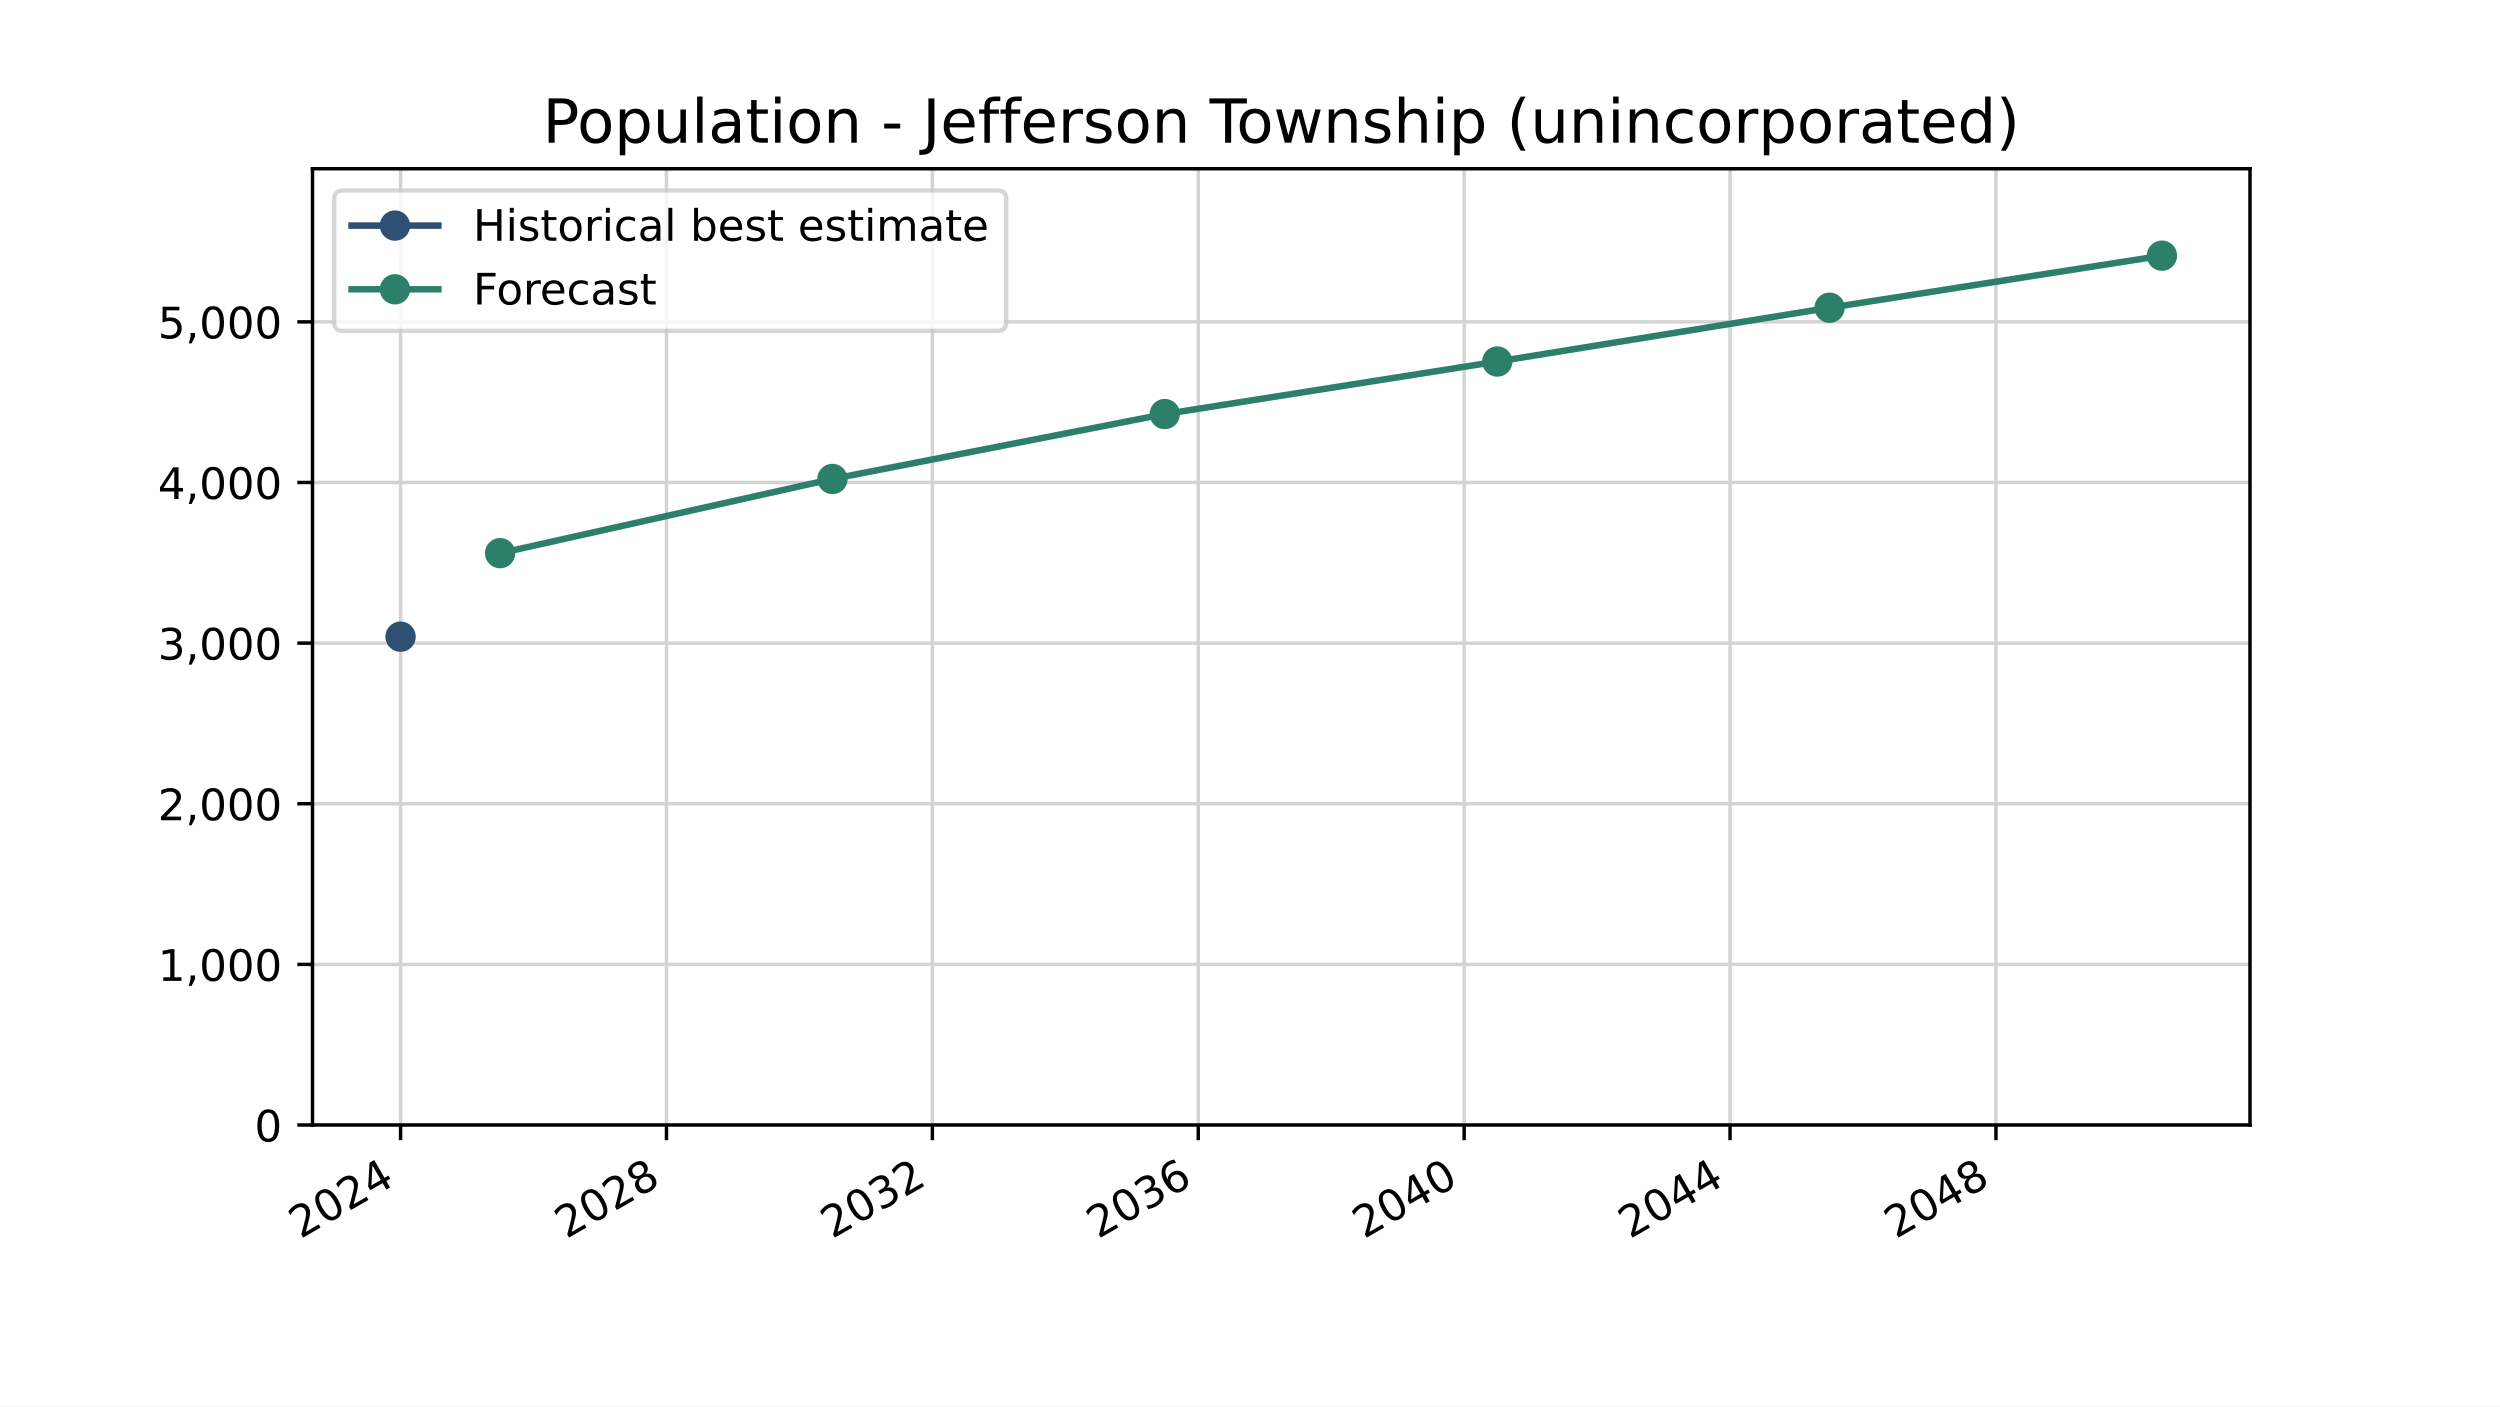
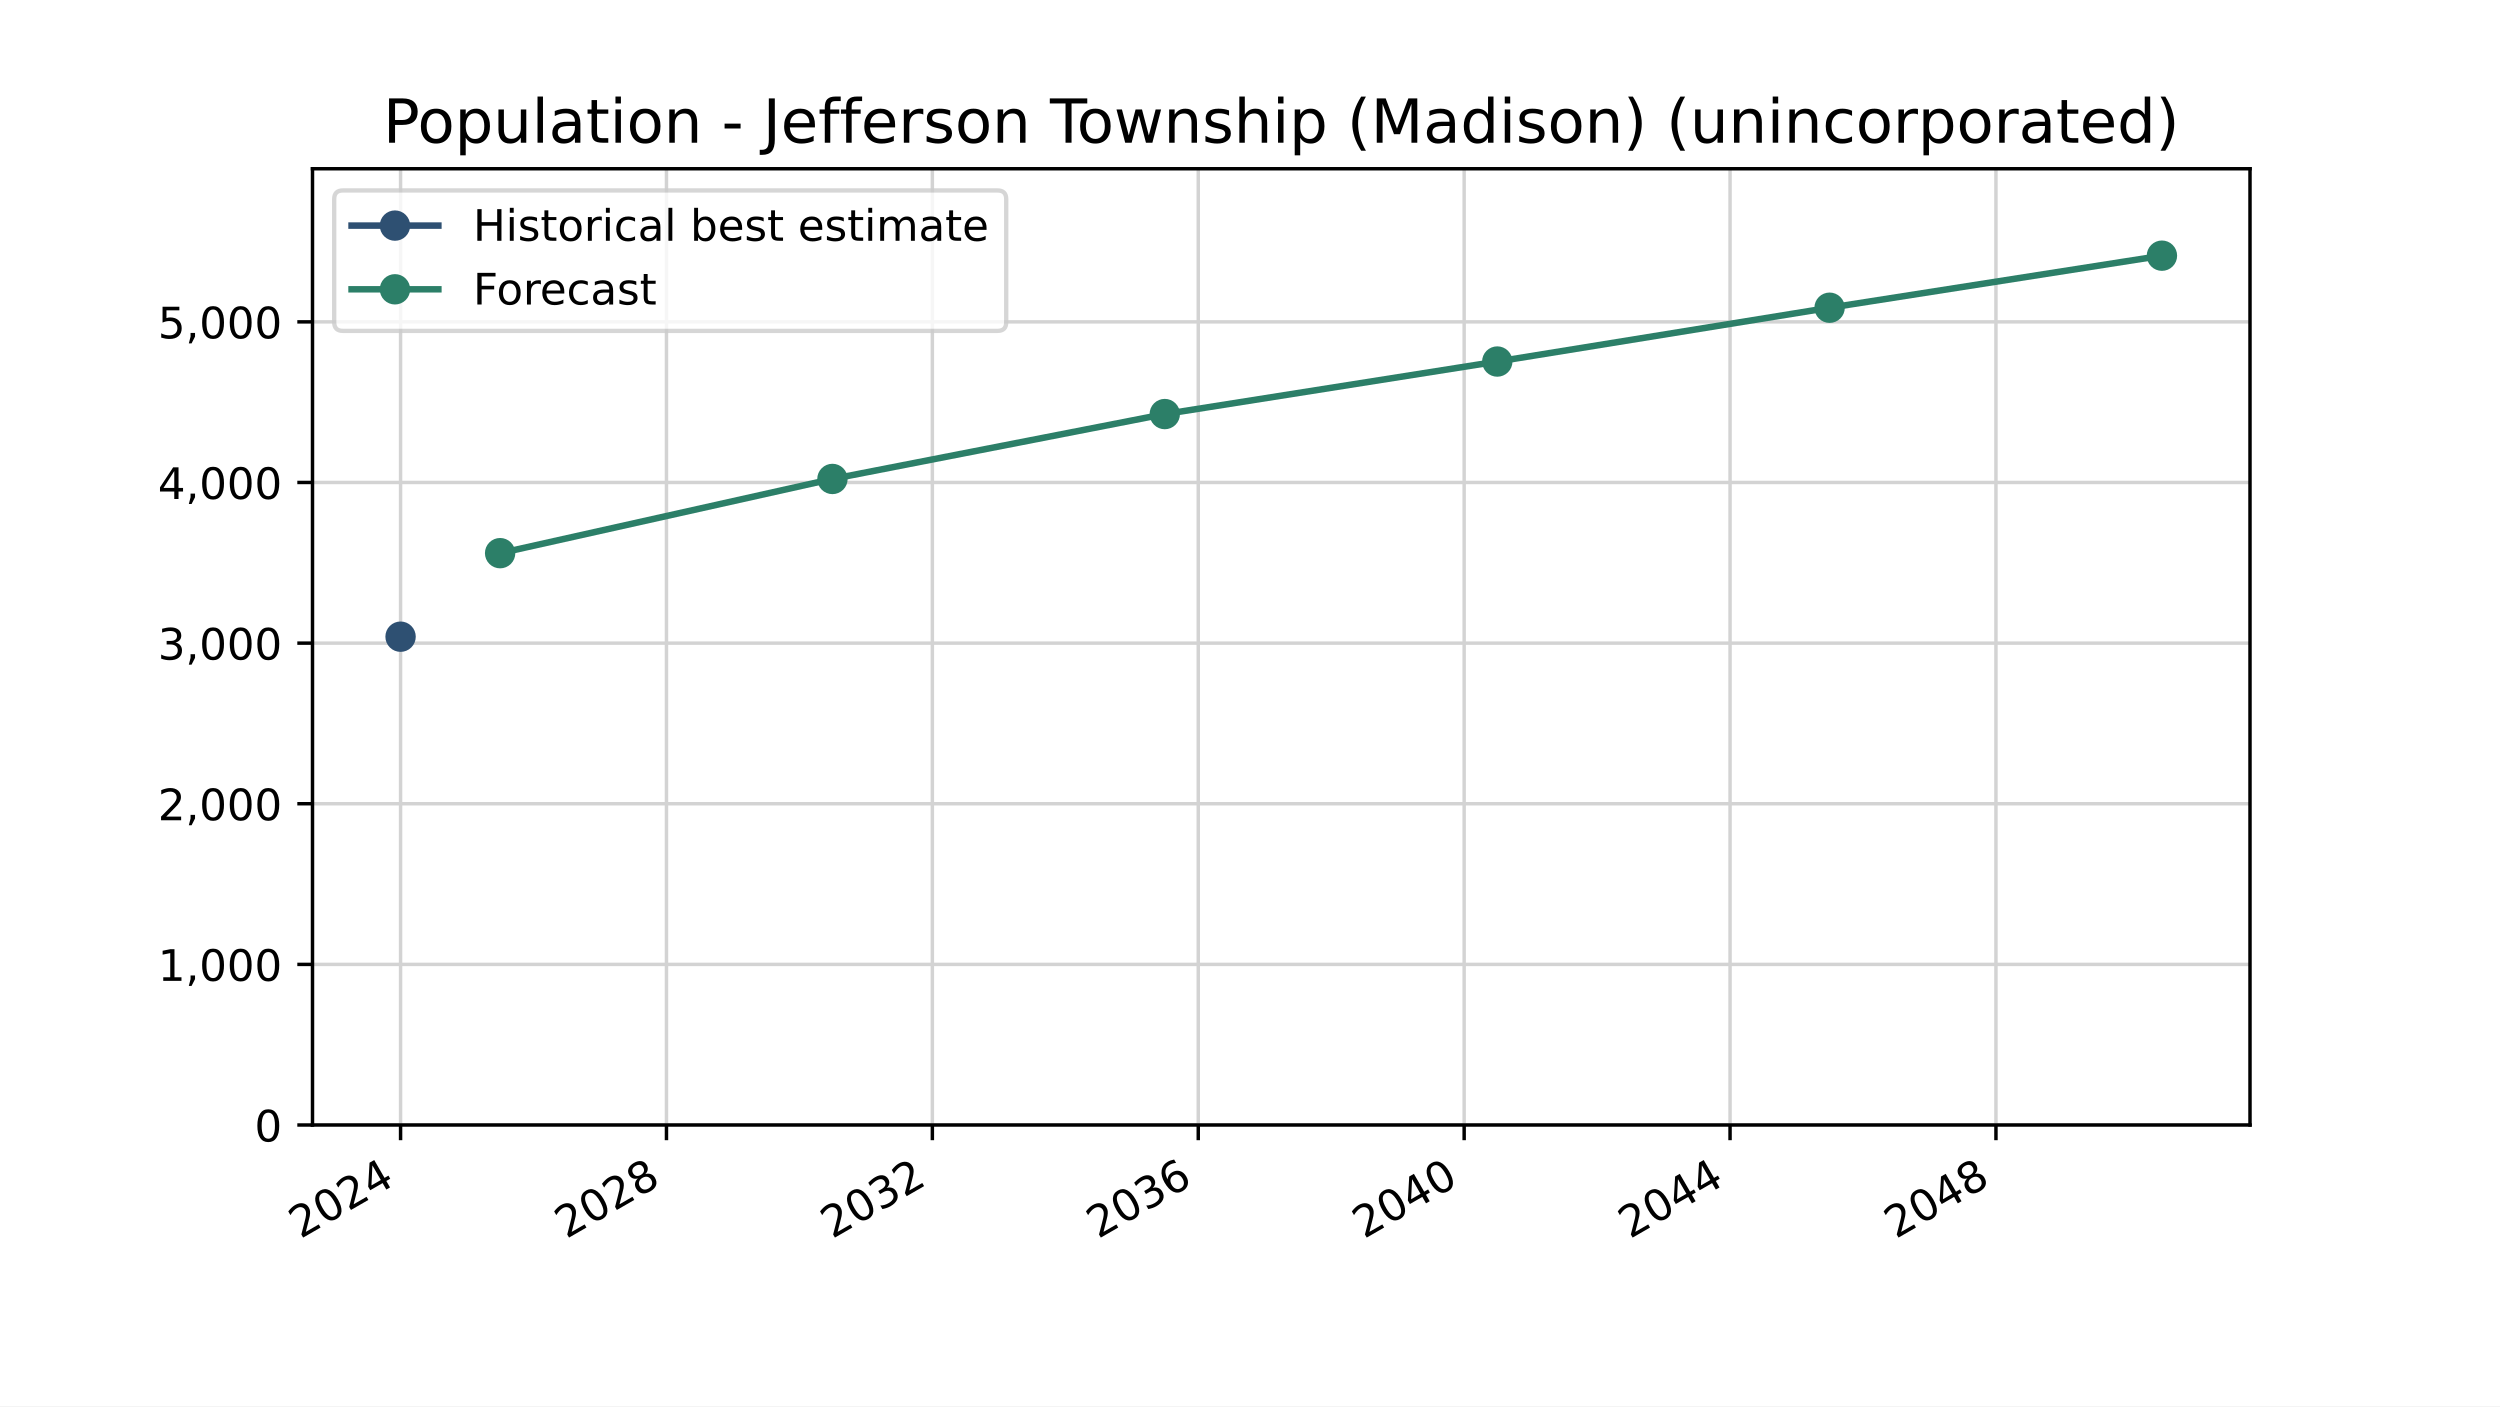
<svg xmlns="http://www.w3.org/2000/svg" xmlns:xlink="http://www.w3.org/1999/xlink" width="576pt" height="324pt" viewBox="0 0 576 324" version="1.1">
  <defs>
    <style type="text/css">*{stroke-linejoin: round; stroke-linecap: butt}</style>
  </defs>
  <g id="figure_1">
    <g id="patch_1">
      <path d="M 0 324  L 576 324  L 576 0  L 0 0  z " style="fill: #ffffff" />
    </g>
    <g id="axes_1">
      <g id="patch_2">
        <path d="M 72 259.2  L 518.4 259.2  L 518.4 38.88  L 72 38.88  z " style="fill: #ffffff" />
      </g>
      <g id="matplotlib.axis_1">
        <g id="xtick_1">
          <g id="line2d_1">
-             <path d="M 92.291 259.2  L 92.291 38.88  " clip-path="url(#pefc63d8997)" style="fill: none; stroke: #d3d3d3; stroke-width: 0.8; stroke-linecap: square" />
+             <path d="M 92.291 259.2  L 92.291 38.88  " clip-path="url(#p78a0b657a8)" style="fill: none; stroke: #d3d3d3; stroke-width: 0.8; stroke-linecap: square" />
          </g>
          <g id="line2d_2">
            <defs>
-               <path id="mc615400200" d="M 0 0  L 0 3.5  " style="stroke: #000000; stroke-width: 0.8" />
+               <path id="m86d78592ef" d="M 0 0  L 0 3.5  " style="stroke: #000000; stroke-width: 0.8" />
            </defs>
            <g>
-               <use xlink:href="#mc615400200" x="92.291" y="259.2" style="stroke: #000000; stroke-width: 0.8" />
+               <use xlink:href="#m86d78592ef" x="92.291" y="259.2" style="stroke: #000000; stroke-width: 0.8" />
            </g>
          </g>
          <g id="text_1">
            <g transform="translate(69.21072 285.5054) rotate(-30) scale(0.1 -0.1)">
              <defs>
                <path id="DejaVuSans-32" d="M 1228 531  L 3431 531  L 3431 0  L 469 0  L 469 531  Q 828 903 1448 1529  Q 2069 2156 2228 2338  Q 2531 2678 2651 2914  Q 2772 3150 2772 3378  Q 2772 3750 2511 3984  Q 2250 4219 1831 4219  Q 1534 4219 1204 4116  Q 875 4013 500 3803  L 500 4441  Q 881 4594 1212 4672  Q 1544 4750 1819 4750  Q 2544 4750 2975 4387  Q 3406 4025 3406 3419  Q 3406 3131 3298 2873  Q 3191 2616 2906 2266  Q 2828 2175 2409 1742  Q 1991 1309 1228 531  z " transform="scale(0.015625)" />
                <path id="DejaVuSans-30" d="M 2034 4250  Q 1547 4250 1301 3770  Q 1056 3291 1056 2328  Q 1056 1369 1301 889  Q 1547 409 2034 409  Q 2525 409 2770 889  Q 3016 1369 3016 2328  Q 3016 3291 2770 3770  Q 2525 4250 2034 4250  z M 2034 4750  Q 2819 4750 3233 4129  Q 3647 3509 3647 2328  Q 3647 1150 3233 529  Q 2819 -91 2034 -91  Q 1250 -91 836 529  Q 422 1150 422 2328  Q 422 3509 836 4129  Q 1250 4750 2034 4750  z " transform="scale(0.015625)" />
                <path id="DejaVuSans-34" d="M 2419 4116  L 825 1625  L 2419 1625  L 2419 4116  z M 2253 4666  L 3047 4666  L 3047 1625  L 3713 1625  L 3713 1100  L 3047 1100  L 3047 0  L 2419 0  L 2419 1100  L 313 1100  L 313 1709  L 2253 4666  z " transform="scale(0.015625)" />
              </defs>
              <use xlink:href="#DejaVuSans-32" />
              <use xlink:href="#DejaVuSans-30" x="63.623" />
              <use xlink:href="#DejaVuSans-32" x="127.246" />
              <use xlink:href="#DejaVuSans-34" x="190.869" />
            </g>
          </g>
        </g>
        <g id="xtick_2">
          <g id="line2d_3">
-             <path d="M 153.554 259.2  L 153.554 38.88  " clip-path="url(#pefc63d8997)" style="fill: none; stroke: #d3d3d3; stroke-width: 0.8; stroke-linecap: square" />
+             <path d="M 153.554 259.2  L 153.554 38.88  " clip-path="url(#p78a0b657a8)" style="fill: none; stroke: #d3d3d3; stroke-width: 0.8; stroke-linecap: square" />
          </g>
          <g id="line2d_4">
            <g>
-               <use xlink:href="#mc615400200" x="153.554" y="259.2" style="stroke: #000000; stroke-width: 0.8" />
+               <use xlink:href="#m86d78592ef" x="153.554" y="259.2" style="stroke: #000000; stroke-width: 0.8" />
            </g>
          </g>
          <g id="text_2">
            <g transform="translate(130.4734 285.5054) rotate(-30) scale(0.1 -0.1)">
              <defs>
                <path id="DejaVuSans-38" d="M 2034 2216  Q 1584 2216 1326 1975  Q 1069 1734 1069 1313  Q 1069 891 1326 650  Q 1584 409 2034 409  Q 2484 409 2743 651  Q 3003 894 3003 1313  Q 3003 1734 2745 1975  Q 2488 2216 2034 2216  z M 1403 2484  Q 997 2584 770 2862  Q 544 3141 544 3541  Q 544 4100 942 4425  Q 1341 4750 2034 4750  Q 2731 4750 3128 4425  Q 3525 4100 3525 3541  Q 3525 3141 3298 2862  Q 3072 2584 2669 2484  Q 3125 2378 3379 2068  Q 3634 1759 3634 1313  Q 3634 634 3220 271  Q 2806 -91 2034 -91  Q 1263 -91 848 271  Q 434 634 434 1313  Q 434 1759 690 2068  Q 947 2378 1403 2484  z M 1172 3481  Q 1172 3119 1398 2916  Q 1625 2713 2034 2713  Q 2441 2713 2670 2916  Q 2900 3119 2900 3481  Q 2900 3844 2670 4047  Q 2441 4250 2034 4250  Q 1625 4250 1398 4047  Q 1172 3844 1172 3481  z " transform="scale(0.015625)" />
              </defs>
              <use xlink:href="#DejaVuSans-32" />
              <use xlink:href="#DejaVuSans-30" x="63.623" />
              <use xlink:href="#DejaVuSans-32" x="127.246" />
              <use xlink:href="#DejaVuSans-38" x="190.869" />
            </g>
          </g>
        </g>
        <g id="xtick_3">
          <g id="line2d_5">
-             <path d="M 214.816 259.2  L 214.816 38.88  " clip-path="url(#pefc63d8997)" style="fill: none; stroke: #d3d3d3; stroke-width: 0.8; stroke-linecap: square" />
+             <path d="M 214.816 259.2  L 214.816 38.88  " clip-path="url(#p78a0b657a8)" style="fill: none; stroke: #d3d3d3; stroke-width: 0.8; stroke-linecap: square" />
          </g>
          <g id="line2d_6">
            <g>
-               <use xlink:href="#mc615400200" x="214.816" y="259.2" style="stroke: #000000; stroke-width: 0.8" />
+               <use xlink:href="#m86d78592ef" x="214.816" y="259.2" style="stroke: #000000; stroke-width: 0.8" />
            </g>
          </g>
          <g id="text_3">
            <g transform="translate(191.7361 285.5054) rotate(-30) scale(0.1 -0.1)">
              <defs>
                <path id="DejaVuSans-33" d="M 2597 2516  Q 3050 2419 3304 2112  Q 3559 1806 3559 1356  Q 3559 666 3084 287  Q 2609 -91 1734 -91  Q 1441 -91 1130 -33  Q 819 25 488 141  L 488 750  Q 750 597 1062 519  Q 1375 441 1716 441  Q 2309 441 2620 675  Q 2931 909 2931 1356  Q 2931 1769 2642 2001  Q 2353 2234 1838 2234  L 1294 2234  L 1294 2753  L 1863 2753  Q 2328 2753 2575 2939  Q 2822 3125 2822 3475  Q 2822 3834 2567 4026  Q 2313 4219 1838 4219  Q 1578 4219 1281 4162  Q 984 4106 628 3988  L 628 4550  Q 988 4650 1302 4700  Q 1616 4750 1894 4750  Q 2613 4750 3031 4423  Q 3450 4097 3450 3541  Q 3450 3153 3228 2886  Q 3006 2619 2597 2516  z " transform="scale(0.015625)" />
              </defs>
              <use xlink:href="#DejaVuSans-32" />
              <use xlink:href="#DejaVuSans-30" x="63.623" />
              <use xlink:href="#DejaVuSans-33" x="127.246" />
              <use xlink:href="#DejaVuSans-32" x="190.869" />
            </g>
          </g>
        </g>
        <g id="xtick_4">
          <g id="line2d_7">
-             <path d="M 276.079 259.2  L 276.079 38.88  " clip-path="url(#pefc63d8997)" style="fill: none; stroke: #d3d3d3; stroke-width: 0.8; stroke-linecap: square" />
+             <path d="M 276.079 259.2  L 276.079 38.88  " clip-path="url(#p78a0b657a8)" style="fill: none; stroke: #d3d3d3; stroke-width: 0.8; stroke-linecap: square" />
          </g>
          <g id="line2d_8">
            <g>
-               <use xlink:href="#mc615400200" x="276.079" y="259.2" style="stroke: #000000; stroke-width: 0.8" />
+               <use xlink:href="#m86d78592ef" x="276.079" y="259.2" style="stroke: #000000; stroke-width: 0.8" />
            </g>
          </g>
          <g id="text_4">
            <g transform="translate(252.9988 285.5054) rotate(-30) scale(0.1 -0.1)">
              <defs>
                <path id="DejaVuSans-36" d="M 2113 2584  Q 1688 2584 1439 2293  Q 1191 2003 1191 1497  Q 1191 994 1439 701  Q 1688 409 2113 409  Q 2538 409 2786 701  Q 3034 994 3034 1497  Q 3034 2003 2786 2293  Q 2538 2584 2113 2584  z M 3366 4563  L 3366 3988  Q 3128 4100 2886 4159  Q 2644 4219 2406 4219  Q 1781 4219 1451 3797  Q 1122 3375 1075 2522  Q 1259 2794 1537 2939  Q 1816 3084 2150 3084  Q 2853 3084 3261 2657  Q 3669 2231 3669 1497  Q 3669 778 3244 343  Q 2819 -91 2113 -91  Q 1303 -91 875 529  Q 447 1150 447 2328  Q 447 3434 972 4092  Q 1497 4750 2381 4750  Q 2619 4750 2861 4703  Q 3103 4656 3366 4563  z " transform="scale(0.015625)" />
              </defs>
              <use xlink:href="#DejaVuSans-32" />
              <use xlink:href="#DejaVuSans-30" x="63.623" />
              <use xlink:href="#DejaVuSans-33" x="127.246" />
              <use xlink:href="#DejaVuSans-36" x="190.869" />
            </g>
          </g>
        </g>
        <g id="xtick_5">
          <g id="line2d_9">
-             <path d="M 337.342 259.2  L 337.342 38.88  " clip-path="url(#pefc63d8997)" style="fill: none; stroke: #d3d3d3; stroke-width: 0.8; stroke-linecap: square" />
+             <path d="M 337.342 259.2  L 337.342 38.88  " clip-path="url(#p78a0b657a8)" style="fill: none; stroke: #d3d3d3; stroke-width: 0.8; stroke-linecap: square" />
          </g>
          <g id="line2d_10">
            <g>
-               <use xlink:href="#mc615400200" x="337.342" y="259.2" style="stroke: #000000; stroke-width: 0.8" />
+               <use xlink:href="#m86d78592ef" x="337.342" y="259.2" style="stroke: #000000; stroke-width: 0.8" />
            </g>
          </g>
          <g id="text_5">
            <g transform="translate(314.2615 285.5054) rotate(-30) scale(0.1 -0.1)">
              <use xlink:href="#DejaVuSans-32" />
              <use xlink:href="#DejaVuSans-30" x="63.623" />
              <use xlink:href="#DejaVuSans-34" x="127.246" />
              <use xlink:href="#DejaVuSans-30" x="190.869" />
            </g>
          </g>
        </g>
        <g id="xtick_6">
          <g id="line2d_11">
-             <path d="M 398.604 259.2  L 398.604 38.88  " clip-path="url(#pefc63d8997)" style="fill: none; stroke: #d3d3d3; stroke-width: 0.8; stroke-linecap: square" />
+             <path d="M 398.604 259.2  L 398.604 38.88  " clip-path="url(#p78a0b657a8)" style="fill: none; stroke: #d3d3d3; stroke-width: 0.8; stroke-linecap: square" />
          </g>
          <g id="line2d_12">
            <g>
-               <use xlink:href="#mc615400200" x="398.604" y="259.2" style="stroke: #000000; stroke-width: 0.8" />
+               <use xlink:href="#m86d78592ef" x="398.604" y="259.2" style="stroke: #000000; stroke-width: 0.8" />
            </g>
          </g>
          <g id="text_6">
            <g transform="translate(375.5242 285.5054) rotate(-30) scale(0.1 -0.1)">
              <use xlink:href="#DejaVuSans-32" />
              <use xlink:href="#DejaVuSans-30" x="63.623" />
              <use xlink:href="#DejaVuSans-34" x="127.246" />
              <use xlink:href="#DejaVuSans-34" x="190.869" />
            </g>
          </g>
        </g>
        <g id="xtick_7">
          <g id="line2d_13">
-             <path d="M 459.867 259.2  L 459.867 38.88  " clip-path="url(#pefc63d8997)" style="fill: none; stroke: #d3d3d3; stroke-width: 0.8; stroke-linecap: square" />
+             <path d="M 459.867 259.2  L 459.867 38.88  " clip-path="url(#p78a0b657a8)" style="fill: none; stroke: #d3d3d3; stroke-width: 0.8; stroke-linecap: square" />
          </g>
          <g id="line2d_14">
            <g>
-               <use xlink:href="#mc615400200" x="459.867" y="259.2" style="stroke: #000000; stroke-width: 0.8" />
+               <use xlink:href="#m86d78592ef" x="459.867" y="259.2" style="stroke: #000000; stroke-width: 0.8" />
            </g>
          </g>
          <g id="text_7">
            <g transform="translate(436.7869 285.5054) rotate(-30) scale(0.1 -0.1)">
              <use xlink:href="#DejaVuSans-32" />
              <use xlink:href="#DejaVuSans-30" x="63.623" />
              <use xlink:href="#DejaVuSans-34" x="127.246" />
              <use xlink:href="#DejaVuSans-38" x="190.869" />
            </g>
          </g>
        </g>
      </g>
      <g id="matplotlib.axis_2">
        <g id="ytick_1">
          <g id="line2d_15">
-             <path d="M 72 259.2  L 518.4 259.2  " clip-path="url(#pefc63d8997)" style="fill: none; stroke: #d3d3d3; stroke-width: 0.8; stroke-linecap: square" />
+             <path d="M 72 259.2  L 518.4 259.2  " clip-path="url(#p78a0b657a8)" style="fill: none; stroke: #d3d3d3; stroke-width: 0.8; stroke-linecap: square" />
          </g>
          <g id="line2d_16">
            <defs>
-               <path id="m43fcdd9888" d="M 0 0  L -3.5 0  " style="stroke: #000000; stroke-width: 0.8" />
+               <path id="ma8b1f50bd1" d="M 0 0  L -3.5 0  " style="stroke: #000000; stroke-width: 0.8" />
            </defs>
            <g>
-               <use xlink:href="#m43fcdd9888" x="72" y="259.2" style="stroke: #000000; stroke-width: 0.8" />
+               <use xlink:href="#ma8b1f50bd1" x="72" y="259.2" style="stroke: #000000; stroke-width: 0.8" />
            </g>
          </g>
          <g id="text_8">
            <g transform="translate(58.6375 262.9992) scale(0.1 -0.1)">
              <use xlink:href="#DejaVuSans-30" />
            </g>
          </g>
        </g>
        <g id="ytick_2">
          <g id="line2d_17">
-             <path d="M 72 222.191  L 518.4 222.191  " clip-path="url(#pefc63d8997)" style="fill: none; stroke: #d3d3d3; stroke-width: 0.8; stroke-linecap: square" />
+             <path d="M 72 222.191  L 518.4 222.191  " clip-path="url(#p78a0b657a8)" style="fill: none; stroke: #d3d3d3; stroke-width: 0.8; stroke-linecap: square" />
          </g>
          <g id="line2d_18">
            <g>
-               <use xlink:href="#m43fcdd9888" x="72" y="222.191" style="stroke: #000000; stroke-width: 0.8" />
+               <use xlink:href="#ma8b1f50bd1" x="72" y="222.191" style="stroke: #000000; stroke-width: 0.8" />
            </g>
          </g>
          <g id="text_9">
            <g transform="translate(36.37188 225.9906) scale(0.1 -0.1)">
              <defs>
                <path id="DejaVuSans-31" d="M 794 531  L 1825 531  L 1825 4091  L 703 3866  L 703 4441  L 1819 4666  L 2450 4666  L 2450 531  L 3481 531  L 3481 0  L 794 0  L 794 531  z " transform="scale(0.015625)" />
                <path id="DejaVuSans-2c" d="M 750 794  L 1409 794  L 1409 256  L 897 -744  L 494 -744  L 750 256  L 750 794  z " transform="scale(0.015625)" />
              </defs>
              <use xlink:href="#DejaVuSans-31" />
              <use xlink:href="#DejaVuSans-2c" x="63.623" />
              <use xlink:href="#DejaVuSans-30" x="95.41" />
              <use xlink:href="#DejaVuSans-30" x="159.033" />
              <use xlink:href="#DejaVuSans-30" x="222.656" />
            </g>
          </g>
        </g>
        <g id="ytick_3">
          <g id="line2d_19">
-             <path d="M 72 185.183  L 518.4 185.183  " clip-path="url(#pefc63d8997)" style="fill: none; stroke: #d3d3d3; stroke-width: 0.8; stroke-linecap: square" />
+             <path d="M 72 185.183  L 518.4 185.183  " clip-path="url(#p78a0b657a8)" style="fill: none; stroke: #d3d3d3; stroke-width: 0.8; stroke-linecap: square" />
          </g>
          <g id="line2d_20">
            <g>
-               <use xlink:href="#m43fcdd9888" x="72" y="185.183" style="stroke: #000000; stroke-width: 0.8" />
+               <use xlink:href="#ma8b1f50bd1" x="72" y="185.183" style="stroke: #000000; stroke-width: 0.8" />
            </g>
          </g>
          <g id="text_10">
            <g transform="translate(36.37188 188.9819) scale(0.1 -0.1)">
              <use xlink:href="#DejaVuSans-32" />
              <use xlink:href="#DejaVuSans-2c" x="63.623" />
              <use xlink:href="#DejaVuSans-30" x="95.41" />
              <use xlink:href="#DejaVuSans-30" x="159.033" />
              <use xlink:href="#DejaVuSans-30" x="222.656" />
            </g>
          </g>
        </g>
        <g id="ytick_4">
          <g id="line2d_21">
-             <path d="M 72 148.174  L 518.4 148.174  " clip-path="url(#pefc63d8997)" style="fill: none; stroke: #d3d3d3; stroke-width: 0.8; stroke-linecap: square" />
+             <path d="M 72 148.174  L 518.4 148.174  " clip-path="url(#p78a0b657a8)" style="fill: none; stroke: #d3d3d3; stroke-width: 0.8; stroke-linecap: square" />
          </g>
          <g id="line2d_22">
            <g>
-               <use xlink:href="#m43fcdd9888" x="72" y="148.174" style="stroke: #000000; stroke-width: 0.8" />
+               <use xlink:href="#ma8b1f50bd1" x="72" y="148.174" style="stroke: #000000; stroke-width: 0.8" />
            </g>
          </g>
          <g id="text_11">
            <g transform="translate(36.37188 151.9732) scale(0.1 -0.1)">
              <use xlink:href="#DejaVuSans-33" />
              <use xlink:href="#DejaVuSans-2c" x="63.623" />
              <use xlink:href="#DejaVuSans-30" x="95.41" />
              <use xlink:href="#DejaVuSans-30" x="159.033" />
              <use xlink:href="#DejaVuSans-30" x="222.656" />
            </g>
          </g>
        </g>
        <g id="ytick_5">
          <g id="line2d_23">
-             <path d="M 72 111.165  L 518.4 111.165  " clip-path="url(#pefc63d8997)" style="fill: none; stroke: #d3d3d3; stroke-width: 0.8; stroke-linecap: square" />
+             <path d="M 72 111.165  L 518.4 111.165  " clip-path="url(#p78a0b657a8)" style="fill: none; stroke: #d3d3d3; stroke-width: 0.8; stroke-linecap: square" />
          </g>
          <g id="line2d_24">
            <g>
-               <use xlink:href="#m43fcdd9888" x="72" y="111.165" style="stroke: #000000; stroke-width: 0.8" />
+               <use xlink:href="#ma8b1f50bd1" x="72" y="111.165" style="stroke: #000000; stroke-width: 0.8" />
            </g>
          </g>
          <g id="text_12">
            <g transform="translate(36.37188 114.9645) scale(0.1 -0.1)">
              <use xlink:href="#DejaVuSans-34" />
              <use xlink:href="#DejaVuSans-2c" x="63.623" />
              <use xlink:href="#DejaVuSans-30" x="95.41" />
              <use xlink:href="#DejaVuSans-30" x="159.033" />
              <use xlink:href="#DejaVuSans-30" x="222.656" />
            </g>
          </g>
        </g>
        <g id="ytick_6">
          <g id="line2d_25">
-             <path d="M 72 74.157  L 518.4 74.157  " clip-path="url(#pefc63d8997)" style="fill: none; stroke: #d3d3d3; stroke-width: 0.8; stroke-linecap: square" />
+             <path d="M 72 74.157  L 518.4 74.157  " clip-path="url(#p78a0b657a8)" style="fill: none; stroke: #d3d3d3; stroke-width: 0.8; stroke-linecap: square" />
          </g>
          <g id="line2d_26">
            <g>
-               <use xlink:href="#m43fcdd9888" x="72" y="74.157" style="stroke: #000000; stroke-width: 0.8" />
+               <use xlink:href="#ma8b1f50bd1" x="72" y="74.157" style="stroke: #000000; stroke-width: 0.8" />
            </g>
          </g>
          <g id="text_13">
            <g transform="translate(36.37188 77.95588) scale(0.1 -0.1)">
              <defs>
                <path id="DejaVuSans-35" d="M 691 4666  L 3169 4666  L 3169 4134  L 1269 4134  L 1269 2991  Q 1406 3038 1543 3061  Q 1681 3084 1819 3084  Q 2600 3084 3056 2656  Q 3513 2228 3513 1497  Q 3513 744 3044 326  Q 2575 -91 1722 -91  Q 1428 -91 1123 -41  Q 819 9 494 109  L 494 744  Q 775 591 1075 516  Q 1375 441 1709 441  Q 2250 441 2565 725  Q 2881 1009 2881 1497  Q 2881 1984 2565 2268  Q 2250 2553 1709 2553  Q 1456 2553 1204 2497  Q 953 2441 691 2322  L 691 4666  z " transform="scale(0.015625)" />
              </defs>
              <use xlink:href="#DejaVuSans-35" />
              <use xlink:href="#DejaVuSans-2c" x="63.623" />
              <use xlink:href="#DejaVuSans-30" x="95.41" />
              <use xlink:href="#DejaVuSans-30" x="159.033" />
              <use xlink:href="#DejaVuSans-30" x="222.656" />
            </g>
          </g>
        </g>
      </g>
      <g id="line2d_27">
-         <path d="M 92.291 146.694  " clip-path="url(#pefc63d8997)" style="fill: none; stroke: #2e5072; stroke-width: 1.5; stroke-linecap: square" />
+         <path d="M 92.291 146.694  " clip-path="url(#p78a0b657a8)" style="fill: none; stroke: #2e5072; stroke-width: 1.5; stroke-linecap: square" />
        <defs>
-           <path id="m0425e11676" d="M 0 3  C 0.796 3 1.559 2.684 2.121 2.121  C 2.684 1.559 3 0.796 3 0  C 3 -0.796 2.684 -1.559 2.121 -2.121  C 1.559 -2.684 0.796 -3 0 -3  C -0.796 -3 -1.559 -2.684 -2.121 -2.121  C -2.684 -1.559 -3 -0.796 -3 0  C -3 0.796 -2.684 1.559 -2.121 2.121  C -1.559 2.684 -0.796 3 0 3  z " style="stroke: #2e5072" />
+           <path id="m051e27cc83" d="M 0 3  C 0.796 3 1.559 2.684 2.121 2.121  C 2.684 1.559 3 0.796 3 0  C 3 -0.796 2.684 -1.559 2.121 -2.121  C 1.559 -2.684 0.796 -3 0 -3  C -0.796 -3 -1.559 -2.684 -2.121 -2.121  C -2.684 -1.559 -3 -0.796 -3 0  C -3 0.796 -2.684 1.559 -2.121 2.121  C -1.559 2.684 -0.796 3 0 3  z " style="stroke: #2e5072" />
        </defs>
-         <g clip-path="url(#pefc63d8997)">
-           <use xlink:href="#m0425e11676" x="92.291" y="146.694" style="fill: #2e5072; stroke: #2e5072" />
+         <g clip-path="url(#p78a0b657a8)">
+           <use xlink:href="#m051e27cc83" x="92.291" y="146.694" style="fill: #2e5072; stroke: #2e5072" />
        </g>
      </g>
      <g id="line2d_28">
-         <path d="M 115.228 127.449  L 191.796 110.351  L 268.364 95.4  L 344.973 83.298  L 421.541 70.9  L 498.109 58.909  " clip-path="url(#pefc63d8997)" style="fill: none; stroke: #2c7f68; stroke-width: 1.5; stroke-linecap: square" />
+         <path d="M 115.228 127.449  L 191.796 110.351  L 268.364 95.4  L 344.973 83.298  L 421.541 70.9  L 498.109 58.909  " clip-path="url(#p78a0b657a8)" style="fill: none; stroke: #2c7f68; stroke-width: 1.5; stroke-linecap: square" />
        <defs>
-           <path id="m86924c87b0" d="M 0 3  C 0.796 3 1.559 2.684 2.121 2.121  C 2.684 1.559 3 0.796 3 0  C 3 -0.796 2.684 -1.559 2.121 -2.121  C 1.559 -2.684 0.796 -3 0 -3  C -0.796 -3 -1.559 -2.684 -2.121 -2.121  C -2.684 -1.559 -3 -0.796 -3 0  C -3 0.796 -2.684 1.559 -2.121 2.121  C -1.559 2.684 -0.796 3 0 3  z " style="stroke: #2c7f68" />
+           <path id="mded7785803" d="M 0 3  C 0.796 3 1.559 2.684 2.121 2.121  C 2.684 1.559 3 0.796 3 0  C 3 -0.796 2.684 -1.559 2.121 -2.121  C 1.559 -2.684 0.796 -3 0 -3  C -0.796 -3 -1.559 -2.684 -2.121 -2.121  C -2.684 -1.559 -3 -0.796 -3 0  C -3 0.796 -2.684 1.559 -2.121 2.121  C -1.559 2.684 -0.796 3 0 3  z " style="stroke: #2c7f68" />
        </defs>
-         <g clip-path="url(#pefc63d8997)">
-           <use xlink:href="#m86924c87b0" x="115.228" y="127.449" style="fill: #2c7f68; stroke: #2c7f68" />
-           <use xlink:href="#m86924c87b0" x="191.796" y="110.351" style="fill: #2c7f68; stroke: #2c7f68" />
-           <use xlink:href="#m86924c87b0" x="268.364" y="95.4" style="fill: #2c7f68; stroke: #2c7f68" />
-           <use xlink:href="#m86924c87b0" x="344.973" y="83.298" style="fill: #2c7f68; stroke: #2c7f68" />
-           <use xlink:href="#m86924c87b0" x="421.541" y="70.9" style="fill: #2c7f68; stroke: #2c7f68" />
-           <use xlink:href="#m86924c87b0" x="498.109" y="58.909" style="fill: #2c7f68; stroke: #2c7f68" />
+         <g clip-path="url(#p78a0b657a8)">
+           <use xlink:href="#mded7785803" x="115.228" y="127.449" style="fill: #2c7f68; stroke: #2c7f68" />
+           <use xlink:href="#mded7785803" x="191.796" y="110.351" style="fill: #2c7f68; stroke: #2c7f68" />
+           <use xlink:href="#mded7785803" x="268.364" y="95.4" style="fill: #2c7f68; stroke: #2c7f68" />
+           <use xlink:href="#mded7785803" x="344.973" y="83.298" style="fill: #2c7f68; stroke: #2c7f68" />
+           <use xlink:href="#mded7785803" x="421.541" y="70.9" style="fill: #2c7f68; stroke: #2c7f68" />
+           <use xlink:href="#mded7785803" x="498.109" y="58.909" style="fill: #2c7f68; stroke: #2c7f68" />
        </g>
      </g>
      <g id="patch_3">
        <path d="M 72 259.2  L 72 38.88  " style="fill: none; stroke: #000000; stroke-width: 0.8; stroke-linejoin: miter; stroke-linecap: square" />
      </g>
      <g id="patch_4">
        <path d="M 518.4 259.2  L 518.4 38.88  " style="fill: none; stroke: #000000; stroke-width: 0.8; stroke-linejoin: miter; stroke-linecap: square" />
      </g>
      <g id="patch_5">
        <path d="M 72 259.2  L 518.4 259.2  " style="fill: none; stroke: #000000; stroke-width: 0.8; stroke-linejoin: miter; stroke-linecap: square" />
      </g>
      <g id="patch_6">
        <path d="M 72 38.88  L 518.4 38.88  " style="fill: none; stroke: #000000; stroke-width: 0.8; stroke-linejoin: miter; stroke-linecap: square" />
      </g>
      <g id="text_14">
-         <g transform="translate(125.0355 32.88) scale(0.14 -0.14)">
+         <g transform="translate(88.26469 32.88) scale(0.14 -0.14)">
          <defs>
            <path id="DejaVuSans-50" d="M 1259 4147  L 1259 2394  L 2053 2394  Q 2494 2394 2734 2622  Q 2975 2850 2975 3272  Q 2975 3691 2734 3919  Q 2494 4147 2053 4147  L 1259 4147  z M 628 4666  L 2053 4666  Q 2838 4666 3239 4311  Q 3641 3956 3641 3272  Q 3641 2581 3239 2228  Q 2838 1875 2053 1875  L 1259 1875  L 1259 0  L 628 0  L 628 4666  z " transform="scale(0.015625)" />
            <path id="DejaVuSans-6f" d="M 1959 3097  Q 1497 3097 1228 2736  Q 959 2375 959 1747  Q 959 1119 1226 758  Q 1494 397 1959 397  Q 2419 397 2687 759  Q 2956 1122 2956 1747  Q 2956 2369 2687 2733  Q 2419 3097 1959 3097  z M 1959 3584  Q 2709 3584 3137 3096  Q 3566 2609 3566 1747  Q 3566 888 3137 398  Q 2709 -91 1959 -91  Q 1206 -91 779 398  Q 353 888 353 1747  Q 353 2609 779 3096  Q 1206 3584 1959 3584  z " transform="scale(0.015625)" />
            <path id="DejaVuSans-70" d="M 1159 525  L 1159 -1331  L 581 -1331  L 581 3500  L 1159 3500  L 1159 2969  Q 1341 3281 1617 3432  Q 1894 3584 2278 3584  Q 2916 3584 3314 3078  Q 3713 2572 3713 1747  Q 3713 922 3314 415  Q 2916 -91 2278 -91  Q 1894 -91 1617 61  Q 1341 213 1159 525  z M 3116 1747  Q 3116 2381 2855 2742  Q 2594 3103 2138 3103  Q 1681 3103 1420 2742  Q 1159 2381 1159 1747  Q 1159 1113 1420 752  Q 1681 391 2138 391  Q 2594 391 2855 752  Q 3116 1113 3116 1747  z " transform="scale(0.015625)" />
            <path id="DejaVuSans-75" d="M 544 1381  L 544 3500  L 1119 3500  L 1119 1403  Q 1119 906 1312 657  Q 1506 409 1894 409  Q 2359 409 2629 706  Q 2900 1003 2900 1516  L 2900 3500  L 3475 3500  L 3475 0  L 2900 0  L 2900 538  Q 2691 219 2414 64  Q 2138 -91 1772 -91  Q 1169 -91 856 284  Q 544 659 544 1381  z M 1991 3584  L 1991 3584  z " transform="scale(0.015625)" />
            <path id="DejaVuSans-6c" d="M 603 4863  L 1178 4863  L 1178 0  L 603 0  L 603 4863  z " transform="scale(0.015625)" />
            <path id="DejaVuSans-61" d="M 2194 1759  Q 1497 1759 1228 1600  Q 959 1441 959 1056  Q 959 750 1161 570  Q 1363 391 1709 391  Q 2188 391 2477 730  Q 2766 1069 2766 1631  L 2766 1759  L 2194 1759  z M 3341 1997  L 3341 0  L 2766 0  L 2766 531  Q 2569 213 2275 61  Q 1981 -91 1556 -91  Q 1019 -91 701 211  Q 384 513 384 1019  Q 384 1609 779 1909  Q 1175 2209 1959 2209  L 2766 2209  L 2766 2266  Q 2766 2663 2505 2880  Q 2244 3097 1772 3097  Q 1472 3097 1187 3025  Q 903 2953 641 2809  L 641 3341  Q 956 3463 1253 3523  Q 1550 3584 1831 3584  Q 2591 3584 2966 3190  Q 3341 2797 3341 1997  z " transform="scale(0.015625)" />
            <path id="DejaVuSans-74" d="M 1172 4494  L 1172 3500  L 2356 3500  L 2356 3053  L 1172 3053  L 1172 1153  Q 1172 725 1289 603  Q 1406 481 1766 481  L 2356 481  L 2356 0  L 1766 0  Q 1100 0 847 248  Q 594 497 594 1153  L 594 3053  L 172 3053  L 172 3500  L 594 3500  L 594 4494  L 1172 4494  z " transform="scale(0.015625)" />
            <path id="DejaVuSans-69" d="M 603 3500  L 1178 3500  L 1178 0  L 603 0  L 603 3500  z M 603 4863  L 1178 4863  L 1178 4134  L 603 4134  L 603 4863  z " transform="scale(0.015625)" />
            <path id="DejaVuSans-6e" d="M 3513 2113  L 3513 0  L 2938 0  L 2938 2094  Q 2938 2591 2744 2837  Q 2550 3084 2163 3084  Q 1697 3084 1428 2787  Q 1159 2491 1159 1978  L 1159 0  L 581 0  L 581 3500  L 1159 3500  L 1159 2956  Q 1366 3272 1645 3428  Q 1925 3584 2291 3584  Q 2894 3584 3203 3211  Q 3513 2838 3513 2113  z " transform="scale(0.015625)" />
            <path id="DejaVuSans-20" transform="scale(0.015625)" />
            <path id="DejaVuSans-2d" d="M 313 2009  L 1997 2009  L 1997 1497  L 313 1497  L 313 2009  z " transform="scale(0.015625)" />
            <path id="DejaVuSans-4a" d="M 628 4666  L 1259 4666  L 1259 325  Q 1259 -519 939 -900  Q 619 -1281 -91 -1281  L -331 -1281  L -331 -750  L -134 -750  Q 284 -750 456 -515  Q 628 -281 628 325  L 628 4666  z " transform="scale(0.015625)" />
            <path id="DejaVuSans-65" d="M 3597 1894  L 3597 1613  L 953 1613  Q 991 1019 1311 708  Q 1631 397 2203 397  Q 2534 397 2845 478  Q 3156 559 3463 722  L 3463 178  Q 3153 47 2828 -22  Q 2503 -91 2169 -91  Q 1331 -91 842 396  Q 353 884 353 1716  Q 353 2575 817 3079  Q 1281 3584 2069 3584  Q 2775 3584 3186 3129  Q 3597 2675 3597 1894  z M 3022 2063  Q 3016 2534 2758 2815  Q 2500 3097 2075 3097  Q 1594 3097 1305 2825  Q 1016 2553 972 2059  L 3022 2063  z " transform="scale(0.015625)" />
            <path id="DejaVuSans-66" d="M 2375 4863  L 2375 4384  L 1825 4384  Q 1516 4384 1395 4259  Q 1275 4134 1275 3809  L 1275 3500  L 2222 3500  L 2222 3053  L 1275 3053  L 1275 0  L 697 0  L 697 3053  L 147 3053  L 147 3500  L 697 3500  L 697 3744  Q 697 4328 969 4595  Q 1241 4863 1831 4863  L 2375 4863  z " transform="scale(0.015625)" />
            <path id="DejaVuSans-72" d="M 2631 2963  Q 2534 3019 2420 3045  Q 2306 3072 2169 3072  Q 1681 3072 1420 2755  Q 1159 2438 1159 1844  L 1159 0  L 581 0  L 581 3500  L 1159 3500  L 1159 2956  Q 1341 3275 1631 3429  Q 1922 3584 2338 3584  Q 2397 3584 2469 3576  Q 2541 3569 2628 3553  L 2631 2963  z " transform="scale(0.015625)" />
            <path id="DejaVuSans-73" d="M 2834 3397  L 2834 2853  Q 2591 2978 2328 3040  Q 2066 3103 1784 3103  Q 1356 3103 1142 2972  Q 928 2841 928 2578  Q 928 2378 1081 2264  Q 1234 2150 1697 2047  L 1894 2003  Q 2506 1872 2764 1633  Q 3022 1394 3022 966  Q 3022 478 2636 193  Q 2250 -91 1575 -91  Q 1294 -91 989 -36  Q 684 19 347 128  L 347 722  Q 666 556 975 473  Q 1284 391 1588 391  Q 1994 391 2212 530  Q 2431 669 2431 922  Q 2431 1156 2273 1281  Q 2116 1406 1581 1522  L 1381 1569  Q 847 1681 609 1914  Q 372 2147 372 2553  Q 372 3047 722 3315  Q 1072 3584 1716 3584  Q 2034 3584 2315 3537  Q 2597 3491 2834 3397  z " transform="scale(0.015625)" />
            <path id="DejaVuSans-54" d="M -19 4666  L 3928 4666  L 3928 4134  L 2272 4134  L 2272 0  L 1638 0  L 1638 4134  L -19 4134  L -19 4666  z " transform="scale(0.015625)" />
            <path id="DejaVuSans-77" d="M 269 3500  L 844 3500  L 1563 769  L 2278 3500  L 2956 3500  L 3675 769  L 4391 3500  L 4966 3500  L 4050 0  L 3372 0  L 2619 2869  L 1863 0  L 1184 0  L 269 3500  z " transform="scale(0.015625)" />
            <path id="DejaVuSans-68" d="M 3513 2113  L 3513 0  L 2938 0  L 2938 2094  Q 2938 2591 2744 2837  Q 2550 3084 2163 3084  Q 1697 3084 1428 2787  Q 1159 2491 1159 1978  L 1159 0  L 581 0  L 581 4863  L 1159 4863  L 1159 2956  Q 1366 3272 1645 3428  Q 1925 3584 2291 3584  Q 2894 3584 3203 3211  Q 3513 2838 3513 2113  z " transform="scale(0.015625)" />
            <path id="DejaVuSans-28" d="M 1984 4856  Q 1566 4138 1362 3434  Q 1159 2731 1159 2009  Q 1159 1288 1364 580  Q 1569 -128 1984 -844  L 1484 -844  Q 1016 -109 783 600  Q 550 1309 550 2009  Q 550 2706 781 3412  Q 1013 4119 1484 4856  L 1984 4856  z " transform="scale(0.015625)" />
-             <path id="DejaVuSans-63" d="M 3122 3366  L 3122 2828  Q 2878 2963 2633 3030  Q 2388 3097 2138 3097  Q 1578 3097 1268 2742  Q 959 2388 959 1747  Q 959 1106 1268 751  Q 1578 397 2138 397  Q 2388 397 2633 464  Q 2878 531 3122 666  L 3122 134  Q 2881 22 2623 -34  Q 2366 -91 2075 -91  Q 1284 -91 818 406  Q 353 903 353 1747  Q 353 2603 823 3093  Q 1294 3584 2113 3584  Q 2378 3584 2631 3529  Q 2884 3475 3122 3366  z " transform="scale(0.015625)" />
+             <path id="DejaVuSans-4d" d="M 628 4666  L 1569 4666  L 2759 1491  L 3956 4666  L 4897 4666  L 4897 0  L 4281 0  L 4281 4097  L 3078 897  L 2444 897  L 1241 4097  L 1241 0  L 628 0  L 628 4666  z " transform="scale(0.015625)" />
            <path id="DejaVuSans-64" d="M 2906 2969  L 2906 4863  L 3481 4863  L 3481 0  L 2906 0  L 2906 525  Q 2725 213 2448 61  Q 2172 -91 1784 -91  Q 1150 -91 751 415  Q 353 922 353 1747  Q 353 2572 751 3078  Q 1150 3584 1784 3584  Q 2172 3584 2448 3432  Q 2725 3281 2906 2969  z M 947 1747  Q 947 1113 1208 752  Q 1469 391 1925 391  Q 2381 391 2643 752  Q 2906 1113 2906 1747  Q 2906 2381 2643 2742  Q 2381 3103 1925 3103  Q 1469 3103 1208 2742  Q 947 2381 947 1747  z " transform="scale(0.015625)" />
            <path id="DejaVuSans-29" d="M 513 4856  L 1013 4856  Q 1481 4119 1714 3412  Q 1947 2706 1947 2009  Q 1947 1309 1714 600  Q 1481 -109 1013 -844  L 513 -844  Q 928 -128 1133 580  Q 1338 1288 1338 2009  Q 1338 2731 1133 3434  Q 928 4138 513 4856  z " transform="scale(0.015625)" />
+             <path id="DejaVuSans-63" d="M 3122 3366  L 3122 2828  Q 2878 2963 2633 3030  Q 2388 3097 2138 3097  Q 1578 3097 1268 2742  Q 959 2388 959 1747  Q 959 1106 1268 751  Q 1578 397 2138 397  Q 2388 397 2633 464  Q 2878 531 3122 666  L 3122 134  Q 2881 22 2623 -34  Q 2366 -91 2075 -91  Q 1284 -91 818 406  Q 353 903 353 1747  Q 353 2603 823 3093  Q 1294 3584 2113 3584  Q 2378 3584 2631 3529  Q 2884 3475 3122 3366  z " transform="scale(0.015625)" />
          </defs>
          <use xlink:href="#DejaVuSans-50" />
          <use xlink:href="#DejaVuSans-6f" x="56.678" />
          <use xlink:href="#DejaVuSans-70" x="117.859" />
          <use xlink:href="#DejaVuSans-75" x="181.336" />
          <use xlink:href="#DejaVuSans-6c" x="244.715" />
          <use xlink:href="#DejaVuSans-61" x="272.498" />
          <use xlink:href="#DejaVuSans-74" x="333.777" />
          <use xlink:href="#DejaVuSans-69" x="372.986" />
          <use xlink:href="#DejaVuSans-6f" x="400.77" />
          <use xlink:href="#DejaVuSans-6e" x="461.951" />
          <use xlink:href="#DejaVuSans-20" x="525.33" />
          <use xlink:href="#DejaVuSans-2d" x="557.117" />
          <use xlink:href="#DejaVuSans-20" x="593.201" />
          <use xlink:href="#DejaVuSans-4a" x="624.988" />
          <use xlink:href="#DejaVuSans-65" x="654.48" />
          <use xlink:href="#DejaVuSans-66" x="716.004" />
          <use xlink:href="#DejaVuSans-66" x="751.209" />
          <use xlink:href="#DejaVuSans-65" x="786.414" />
          <use xlink:href="#DejaVuSans-72" x="847.938" />
          <use xlink:href="#DejaVuSans-73" x="889.051" />
          <use xlink:href="#DejaVuSans-6f" x="941.15" />
          <use xlink:href="#DejaVuSans-6e" x="1002.332" />
          <use xlink:href="#DejaVuSans-20" x="1065.711" />
          <use xlink:href="#DejaVuSans-54" x="1097.498" />
          <use xlink:href="#DejaVuSans-6f" x="1141.582" />
          <use xlink:href="#DejaVuSans-77" x="1202.764" />
          <use xlink:href="#DejaVuSans-6e" x="1284.551" />
          <use xlink:href="#DejaVuSans-73" x="1347.93" />
          <use xlink:href="#DejaVuSans-68" x="1400.029" />
          <use xlink:href="#DejaVuSans-69" x="1463.408" />
          <use xlink:href="#DejaVuSans-70" x="1491.191" />
          <use xlink:href="#DejaVuSans-20" x="1554.668" />
          <use xlink:href="#DejaVuSans-28" x="1586.455" />
-           <use xlink:href="#DejaVuSans-75" x="1625.469" />
-           <use xlink:href="#DejaVuSans-6e" x="1688.848" />
-           <use xlink:href="#DejaVuSans-69" x="1752.227" />
-           <use xlink:href="#DejaVuSans-6e" x="1780.01" />
-           <use xlink:href="#DejaVuSans-63" x="1843.389" />
-           <use xlink:href="#DejaVuSans-6f" x="1898.369" />
-           <use xlink:href="#DejaVuSans-72" x="1959.551" />
-           <use xlink:href="#DejaVuSans-70" x="2000.664" />
-           <use xlink:href="#DejaVuSans-6f" x="2064.141" />
-           <use xlink:href="#DejaVuSans-72" x="2125.322" />
-           <use xlink:href="#DejaVuSans-61" x="2166.436" />
-           <use xlink:href="#DejaVuSans-74" x="2227.715" />
-           <use xlink:href="#DejaVuSans-65" x="2266.924" />
-           <use xlink:href="#DejaVuSans-64" x="2328.447" />
-           <use xlink:href="#DejaVuSans-29" x="2391.924" />
+           <use xlink:href="#DejaVuSans-4d" x="1625.469" />
+           <use xlink:href="#DejaVuSans-61" x="1711.748" />
+           <use xlink:href="#DejaVuSans-64" x="1773.027" />
+           <use xlink:href="#DejaVuSans-69" x="1836.504" />
+           <use xlink:href="#DejaVuSans-73" x="1864.287" />
+           <use xlink:href="#DejaVuSans-6f" x="1916.387" />
+           <use xlink:href="#DejaVuSans-6e" x="1977.568" />
+           <use xlink:href="#DejaVuSans-29" x="2040.947" />
+           <use xlink:href="#DejaVuSans-20" x="2079.961" />
+           <use xlink:href="#DejaVuSans-28" x="2111.748" />
+           <use xlink:href="#DejaVuSans-75" x="2150.762" />
+           <use xlink:href="#DejaVuSans-6e" x="2214.141" />
+           <use xlink:href="#DejaVuSans-69" x="2277.52" />
+           <use xlink:href="#DejaVuSans-6e" x="2305.303" />
+           <use xlink:href="#DejaVuSans-63" x="2368.682" />
+           <use xlink:href="#DejaVuSans-6f" x="2423.662" />
+           <use xlink:href="#DejaVuSans-72" x="2484.844" />
+           <use xlink:href="#DejaVuSans-70" x="2525.957" />
+           <use xlink:href="#DejaVuSans-6f" x="2589.434" />
+           <use xlink:href="#DejaVuSans-72" x="2650.615" />
+           <use xlink:href="#DejaVuSans-61" x="2691.729" />
+           <use xlink:href="#DejaVuSans-74" x="2753.008" />
+           <use xlink:href="#DejaVuSans-65" x="2792.217" />
+           <use xlink:href="#DejaVuSans-64" x="2853.74" />
+           <use xlink:href="#DejaVuSans-29" x="2917.217" />
        </g>
      </g>
      <g id="legend_1">
        <g id="patch_7">
          <path d="M 79 76.236  L 229.831 76.236  Q 231.831 76.236 231.831 74.236  L 231.831 45.88  Q 231.831 43.88 229.831 43.88  L 79 43.88  Q 77 43.88 77 45.88  L 77 74.236  Q 77 76.236 79 76.236  z " style="fill: #ffffff; opacity: 0.8; stroke: #cccccc; stroke-linejoin: miter" />
        </g>
        <g id="line2d_29">
          <path d="M 81 51.978  L 91 51.978  L 101 51.978  " style="fill: none; stroke: #2e5072; stroke-width: 1.5; stroke-linecap: square" />
          <g>
-             <use xlink:href="#m0425e11676" x="91" y="51.978" style="fill: #2e5072; stroke: #2e5072" />
+             <use xlink:href="#m051e27cc83" x="91" y="51.978" style="fill: #2e5072; stroke: #2e5072" />
          </g>
        </g>
        <g id="text_15">
          <g transform="translate(109 55.47844) scale(0.1 -0.1)">
            <defs>
              <path id="DejaVuSans-48" d="M 628 4666  L 1259 4666  L 1259 2753  L 3553 2753  L 3553 4666  L 4184 4666  L 4184 0  L 3553 0  L 3553 2222  L 1259 2222  L 1259 0  L 628 0  L 628 4666  z " transform="scale(0.015625)" />
              <path id="DejaVuSans-62" d="M 3116 1747  Q 3116 2381 2855 2742  Q 2594 3103 2138 3103  Q 1681 3103 1420 2742  Q 1159 2381 1159 1747  Q 1159 1113 1420 752  Q 1681 391 2138 391  Q 2594 391 2855 752  Q 3116 1113 3116 1747  z M 1159 2969  Q 1341 3281 1617 3432  Q 1894 3584 2278 3584  Q 2916 3584 3314 3078  Q 3713 2572 3713 1747  Q 3713 922 3314 415  Q 2916 -91 2278 -91  Q 1894 -91 1617 61  Q 1341 213 1159 525  L 1159 0  L 581 0  L 581 4863  L 1159 4863  L 1159 2969  z " transform="scale(0.015625)" />
              <path id="DejaVuSans-6d" d="M 3328 2828  Q 3544 3216 3844 3400  Q 4144 3584 4550 3584  Q 5097 3584 5394 3201  Q 5691 2819 5691 2113  L 5691 0  L 5113 0  L 5113 2094  Q 5113 2597 4934 2840  Q 4756 3084 4391 3084  Q 3944 3084 3684 2787  Q 3425 2491 3425 1978  L 3425 0  L 2847 0  L 2847 2094  Q 2847 2600 2669 2842  Q 2491 3084 2119 3084  Q 1678 3084 1418 2786  Q 1159 2488 1159 1978  L 1159 0  L 581 0  L 581 3500  L 1159 3500  L 1159 2956  Q 1356 3278 1631 3431  Q 1906 3584 2284 3584  Q 2666 3584 2933 3390  Q 3200 3197 3328 2828  z " transform="scale(0.015625)" />
            </defs>
            <use xlink:href="#DejaVuSans-48" />
            <use xlink:href="#DejaVuSans-69" x="75.195" />
            <use xlink:href="#DejaVuSans-73" x="102.979" />
            <use xlink:href="#DejaVuSans-74" x="155.078" />
            <use xlink:href="#DejaVuSans-6f" x="194.287" />
            <use xlink:href="#DejaVuSans-72" x="255.469" />
            <use xlink:href="#DejaVuSans-69" x="296.582" />
            <use xlink:href="#DejaVuSans-63" x="324.365" />
            <use xlink:href="#DejaVuSans-61" x="379.346" />
            <use xlink:href="#DejaVuSans-6c" x="440.625" />
            <use xlink:href="#DejaVuSans-20" x="468.408" />
            <use xlink:href="#DejaVuSans-62" x="500.195" />
            <use xlink:href="#DejaVuSans-65" x="563.672" />
            <use xlink:href="#DejaVuSans-73" x="625.195" />
            <use xlink:href="#DejaVuSans-74" x="677.295" />
            <use xlink:href="#DejaVuSans-20" x="716.504" />
            <use xlink:href="#DejaVuSans-65" x="748.291" />
            <use xlink:href="#DejaVuSans-73" x="809.814" />
            <use xlink:href="#DejaVuSans-74" x="861.914" />
            <use xlink:href="#DejaVuSans-69" x="901.123" />
            <use xlink:href="#DejaVuSans-6d" x="928.906" />
            <use xlink:href="#DejaVuSans-61" x="1026.318" />
            <use xlink:href="#DejaVuSans-74" x="1087.598" />
            <use xlink:href="#DejaVuSans-65" x="1126.807" />
          </g>
        </g>
        <g id="line2d_30">
          <path d="M 81 66.657  L 91 66.657  L 101 66.657  " style="fill: none; stroke: #2c7f68; stroke-width: 1.5; stroke-linecap: square" />
          <g>
-             <use xlink:href="#m86924c87b0" x="91" y="66.657" style="fill: #2c7f68; stroke: #2c7f68" />
+             <use xlink:href="#mded7785803" x="91" y="66.657" style="fill: #2c7f68; stroke: #2c7f68" />
          </g>
        </g>
        <g id="text_16">
          <g transform="translate(109 70.15656) scale(0.1 -0.1)">
            <defs>
              <path id="DejaVuSans-46" d="M 628 4666  L 3309 4666  L 3309 4134  L 1259 4134  L 1259 2759  L 3109 2759  L 3109 2228  L 1259 2228  L 1259 0  L 628 0  L 628 4666  z " transform="scale(0.015625)" />
            </defs>
            <use xlink:href="#DejaVuSans-46" />
            <use xlink:href="#DejaVuSans-6f" x="53.895" />
            <use xlink:href="#DejaVuSans-72" x="115.076" />
            <use xlink:href="#DejaVuSans-65" x="153.939" />
            <use xlink:href="#DejaVuSans-63" x="215.463" />
            <use xlink:href="#DejaVuSans-61" x="270.443" />
            <use xlink:href="#DejaVuSans-73" x="331.723" />
            <use xlink:href="#DejaVuSans-74" x="383.822" />
          </g>
        </g>
      </g>
    </g>
  </g>
  <defs>
-     <clipPath id="pefc63d8997">
+     <clipPath id="p78a0b657a8">
      <rect x="72" y="38.88" width="446.4" height="220.32" />
    </clipPath>
  </defs>
</svg>
